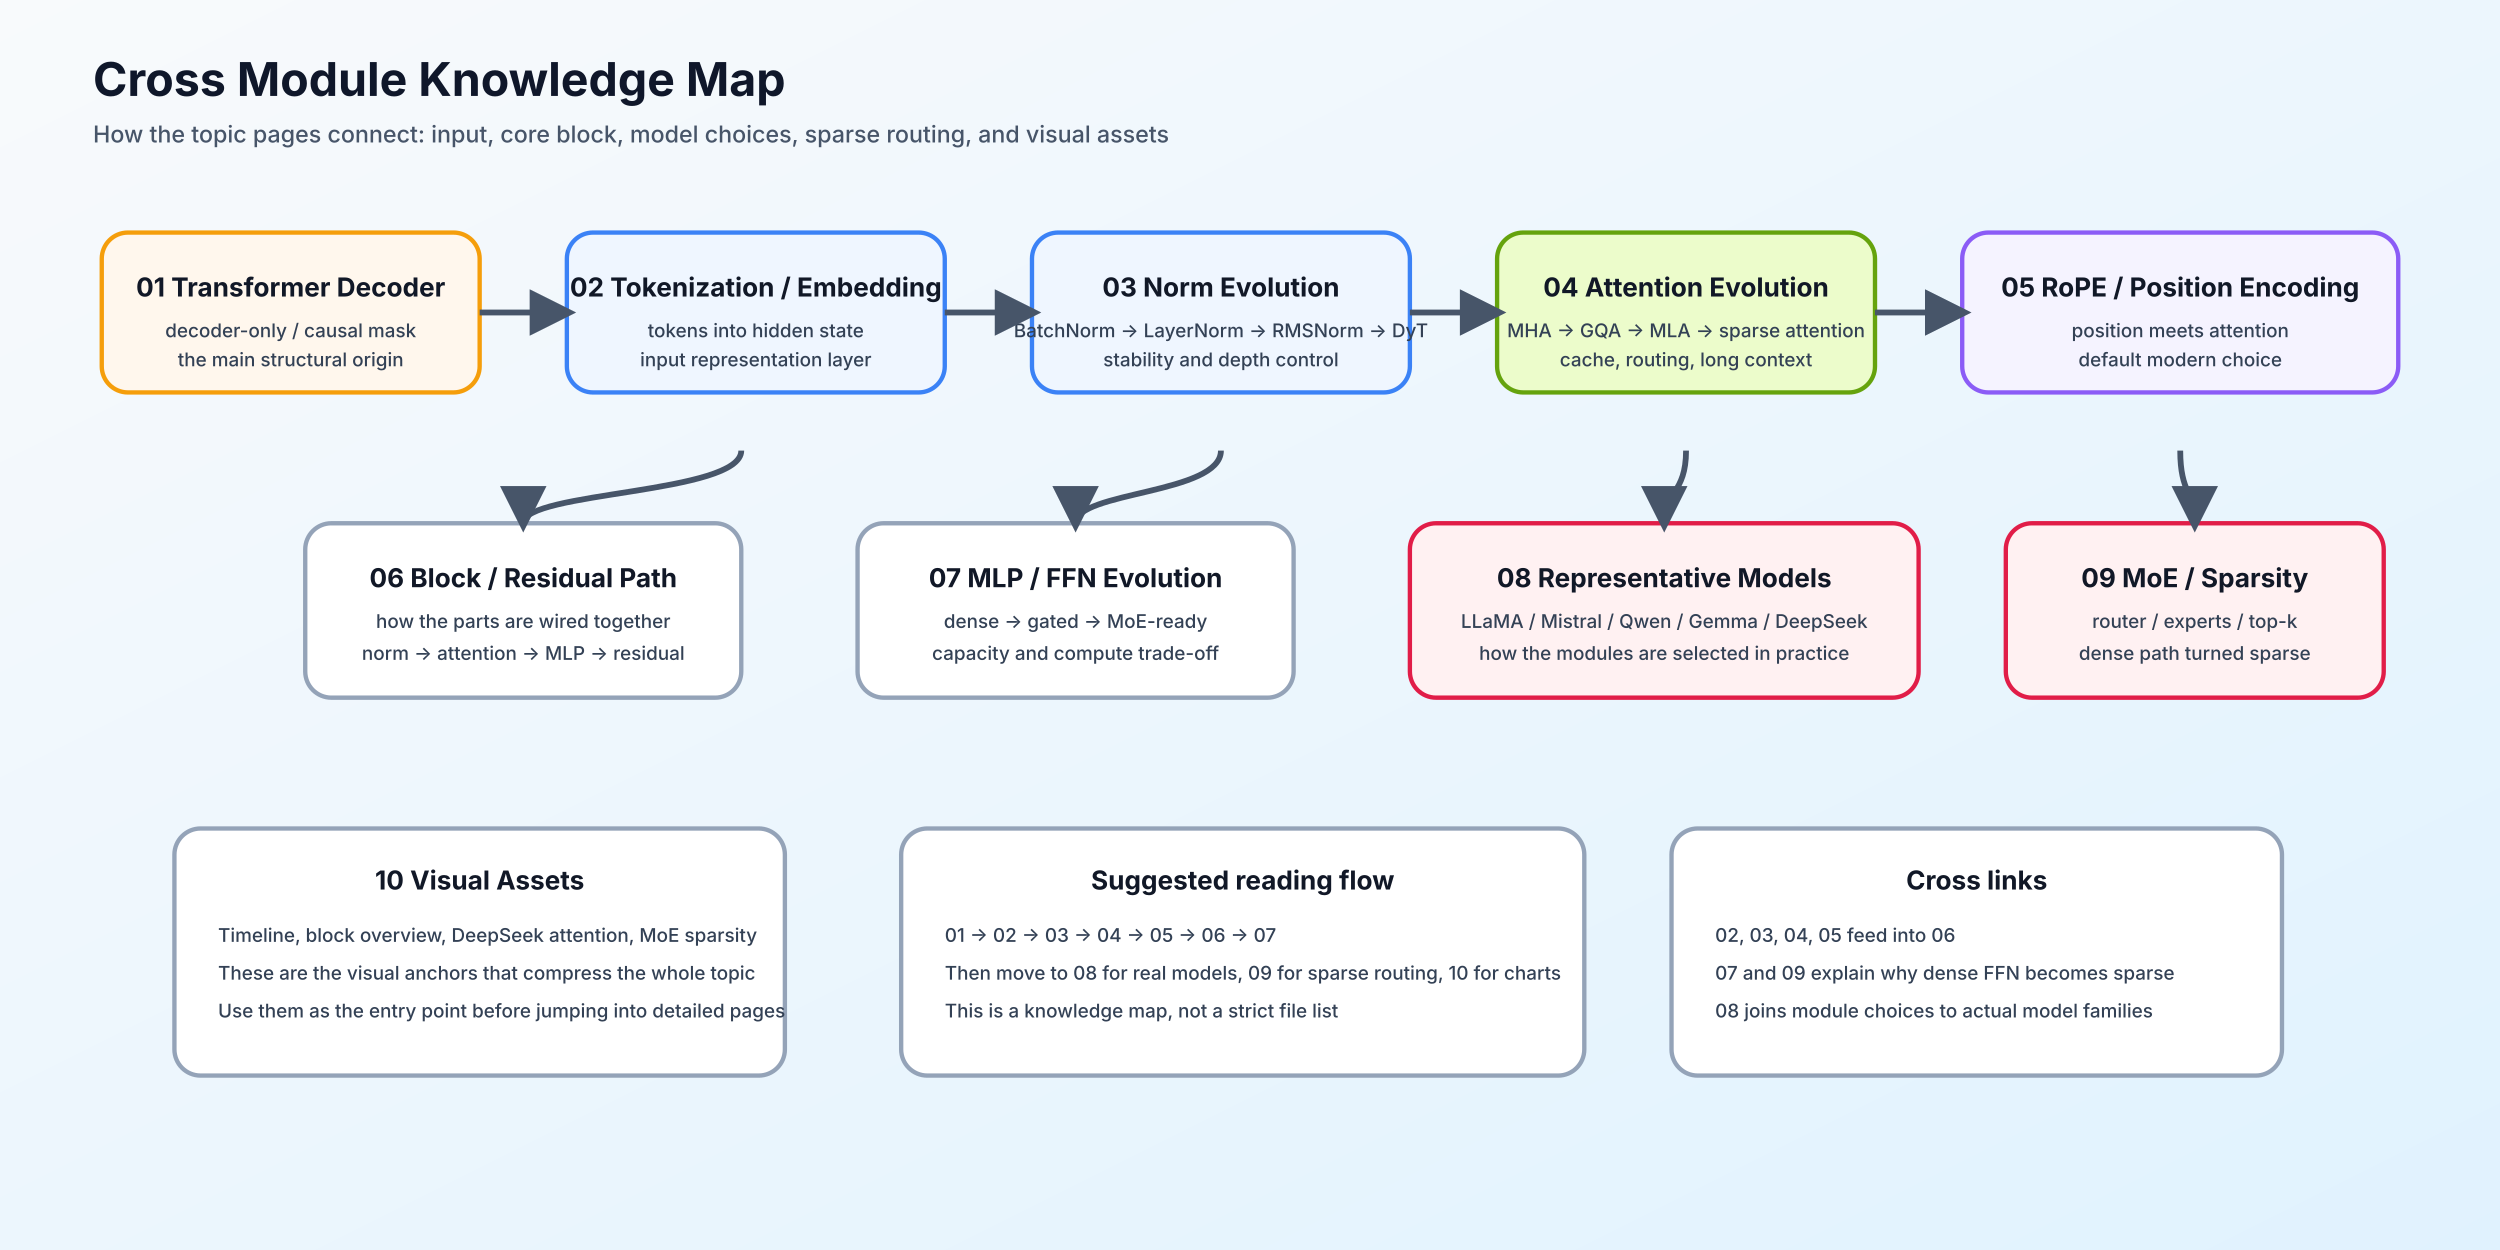
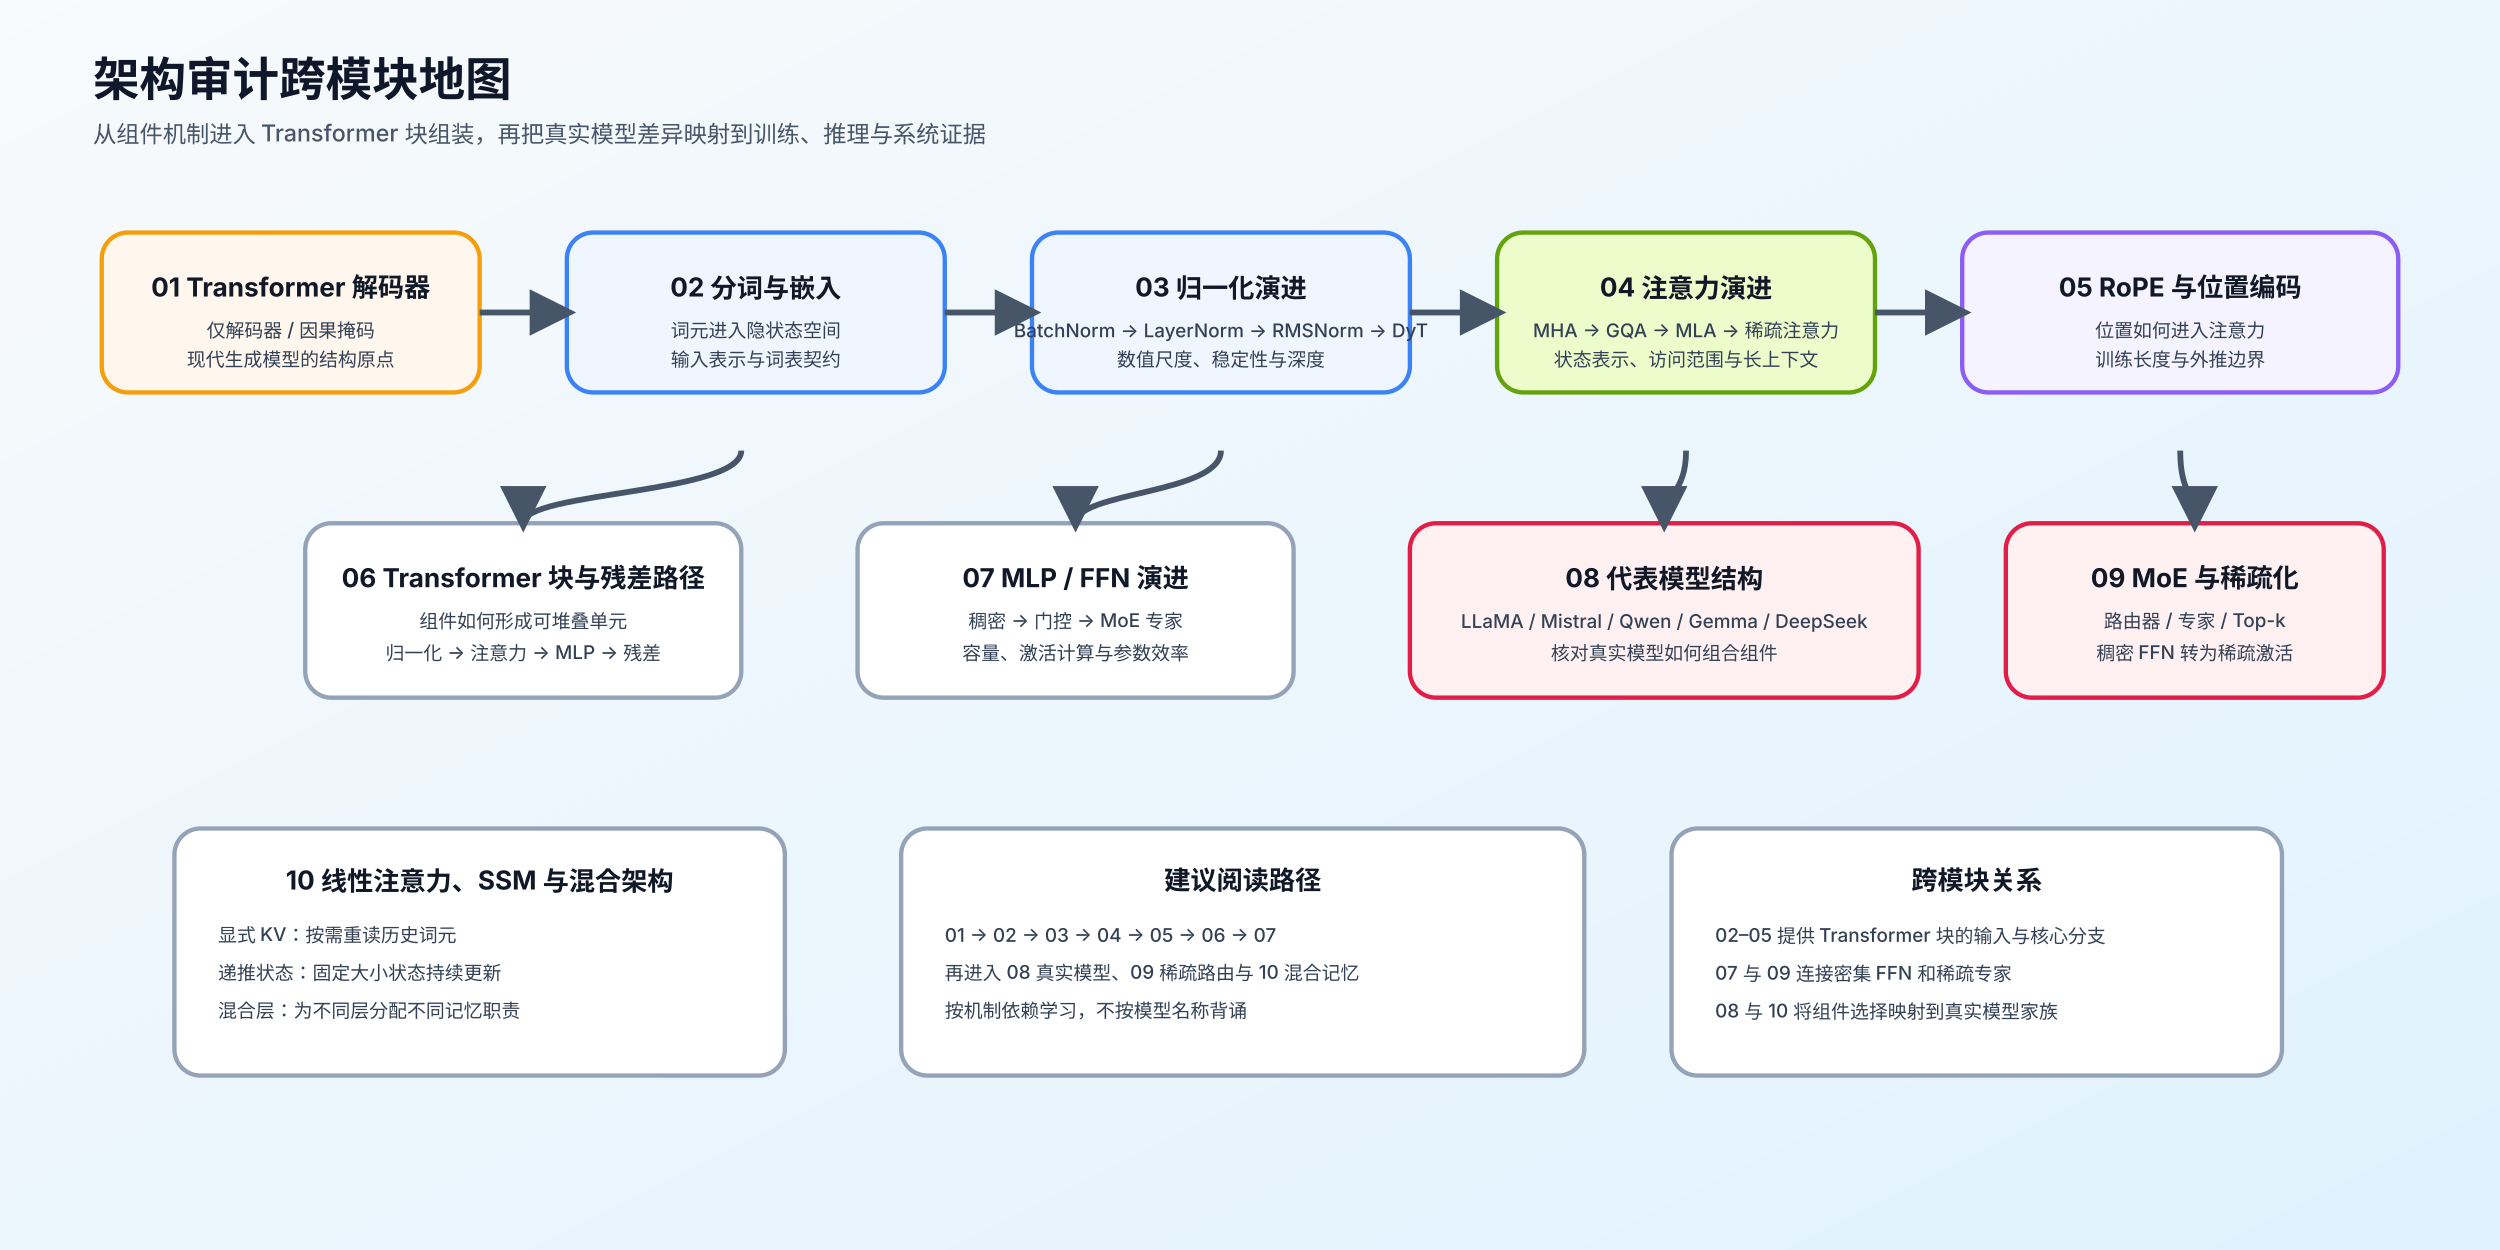
- <svg xmlns="http://www.w3.org/2000/svg" viewBox="0 0 1720 860" role="img" aria-labelledby="title desc">
+ <svg xmlns="http://www.w3.org/2000/svg" width="1720" height="860" viewBox="0 0 1720 860" role="img" aria-labelledby="title desc">
  <defs>
    <linearGradient id="bg" x1="0" x2="1" y1="0" y2="1">
      <stop offset="0%" stop-color="#f8fafc" />
      <stop offset="100%" stop-color="#e0f2fe" />
    </linearGradient>
    <style>
      .title { font: 700 32px "Inter", "Noto Sans SC", sans-serif; fill: #0f172a; }
      .sub { font: 500 16px "Inter", "Noto Sans SC", sans-serif; fill: #475569; }
      .box { fill: #ffffff; stroke-width: 3; rx: 18; ry: 18; }
      .label { font: 700 18px "Inter", "Noto Sans SC", sans-serif; fill: #111827; }
      .small { font: 500 13px "Inter", "Noto Sans SC", sans-serif; fill: #334155; }
      .arrow { stroke: #475569; stroke-width: 4; fill: none; marker-end: url(#arrow); }
      .warm { fill: #fff7ed; stroke: #f59e0b; }
      .blue { fill: #eff6ff; stroke: #3b82f6; }
      .green { fill: #ecfccb; stroke: #65a30d; }
      .purple { fill: #f5f3ff; stroke: #8b5cf6; }
      .rose { fill: #fff1f2; stroke: #e11d48; }
      .neutral { fill: #ffffff; stroke: #94a3b8; }
    </style>
    <marker id="arrow" viewBox="0 0 10 10" refX="8" refY="5" markerWidth="8" markerHeight="8" orient="auto-start-reverse">
      <path d="M 0 0 L 10 5 L 0 10 z" fill="#475569" />
    </marker>
  </defs>
  <rect width="1720" height="860" fill="url(#bg)" />
-   <text x="64" y="66" class="title">Cross Module Knowledge Map</text>
-   <text x="64" y="98" class="sub">How the topic pages connect: input, core block, model choices, sparse routing, and visual assets</text>
+   <text x="64" y="66" class="title">架构审计跨模块地图</text>
+   <text x="64" y="98" class="sub">从组件机制进入 Transformer 块组装，再把真实模型差异映射到训练、推理与系统证据</text>
  <rect x="70" y="160" width="260" height="110" class="box warm" />
-   <text x="200" y="204" text-anchor="middle" class="label">01 Transformer Decoder</text>
-   <text x="200" y="232" text-anchor="middle" class="small">decoder-only / causal mask</text>
-   <text x="200" y="252" text-anchor="middle" class="small">the main structural origin</text>
+   <text x="200" y="204" text-anchor="middle" class="label">01 Transformer 解码器</text>
+   <text x="200" y="232" text-anchor="middle" class="small">仅解码器 / 因果掩码</text>
+   <text x="200" y="252" text-anchor="middle" class="small">现代生成模型的结构原点</text>
  <rect x="390" y="160" width="260" height="110" class="box blue" />
-   <text x="520" y="204" text-anchor="middle" class="label">02 Tokenization / Embedding</text>
-   <text x="520" y="232" text-anchor="middle" class="small">tokens into hidden state</text>
-   <text x="520" y="252" text-anchor="middle" class="small">input representation layer</text>
+   <text x="520" y="204" text-anchor="middle" class="label">02 分词与嵌入</text>
+   <text x="520" y="232" text-anchor="middle" class="small">词元进入隐状态空间</text>
+   <text x="520" y="252" text-anchor="middle" class="small">输入表示与词表契约</text>
  <rect x="710" y="160" width="260" height="110" class="box blue" />
-   <text x="840" y="204" text-anchor="middle" class="label">03 Norm Evolution</text>
-   <text x="840" y="232" text-anchor="middle" class="small">BatchNorm -&gt; LayerNorm -&gt; RMSNorm -&gt; DyT</text>
-   <text x="840" y="252" text-anchor="middle" class="small">stability and depth control</text>
+   <text x="840" y="204" text-anchor="middle" class="label">03 归一化演进</text>
+   <text x="840" y="232" text-anchor="middle" class="small">BatchNorm → LayerNorm → RMSNorm → DyT</text>
+   <text x="840" y="252" text-anchor="middle" class="small">数值尺度、稳定性与深度</text>
  <rect x="1030" y="160" width="260" height="110" class="box green" />
-   <text x="1160" y="204" text-anchor="middle" class="label">04 Attention Evolution</text>
-   <text x="1160" y="232" text-anchor="middle" class="small">MHA -&gt; GQA -&gt; MLA -&gt; sparse attention</text>
-   <text x="1160" y="252" text-anchor="middle" class="small">cache, routing, long context</text>
+   <text x="1160" y="204" text-anchor="middle" class="label">04 注意力演进</text>
+   <text x="1160" y="232" text-anchor="middle" class="small">MHA → GQA → MLA → 稀疏注意力</text>
+   <text x="1160" y="252" text-anchor="middle" class="small">状态表示、访问范围与长上下文</text>
  <rect x="1350" y="160" width="300" height="110" class="box purple" />
-   <text x="1500" y="204" text-anchor="middle" class="label">05 RoPE / Position Encoding</text>
-   <text x="1500" y="232" text-anchor="middle" class="small">position meets attention</text>
-   <text x="1500" y="252" text-anchor="middle" class="small">default modern choice</text>
+   <text x="1500" y="204" text-anchor="middle" class="label">05 RoPE 与位置编码</text>
+   <text x="1500" y="232" text-anchor="middle" class="small">位置如何进入注意力</text>
+   <text x="1500" y="252" text-anchor="middle" class="small">训练长度与外推边界</text>
  <path d="M 330 215 L 390 215" class="arrow" />
  <path d="M 650 215 L 710 215" class="arrow" />
  <path d="M 970 215 L 1030 215" class="arrow" />
  <path d="M 1290 215 L 1350 215" class="arrow" />
  <rect x="210" y="360" width="300" height="120" class="box neutral" />
-   <text x="360" y="404" text-anchor="middle" class="label">06 Block / Residual Path</text>
-   <text x="360" y="432" text-anchor="middle" class="small">how the parts are wired together</text>
-   <text x="360" y="454" text-anchor="middle" class="small">norm -&gt; attention -&gt; MLP -&gt; residual</text>
+   <text x="360" y="404" text-anchor="middle" class="label">06 Transformer 块与残差路径</text>
+   <text x="360" y="432" text-anchor="middle" class="small">组件如何形成可堆叠单元</text>
+   <text x="360" y="454" text-anchor="middle" class="small">归一化 → 注意力 → MLP → 残差</text>
  <rect x="590" y="360" width="300" height="120" class="box neutral" />
-   <text x="740" y="404" text-anchor="middle" class="label">07 MLP / FFN Evolution</text>
-   <text x="740" y="432" text-anchor="middle" class="small">dense -&gt; gated -&gt; MoE-ready</text>
-   <text x="740" y="454" text-anchor="middle" class="small">capacity and compute trade-off</text>
+   <text x="740" y="404" text-anchor="middle" class="label">07 MLP / FFN 演进</text>
+   <text x="740" y="432" text-anchor="middle" class="small">稠密 → 门控 → MoE 专家</text>
+   <text x="740" y="454" text-anchor="middle" class="small">容量、激活计算与参数效率</text>
  <rect x="970" y="360" width="350" height="120" class="box rose" />
-   <text x="1145" y="404" text-anchor="middle" class="label">08 Representative Models</text>
+   <text x="1145" y="404" text-anchor="middle" class="label">08 代表模型结构</text>
  <text x="1145" y="432" text-anchor="middle" class="small">LLaMA / Mistral / Qwen / Gemma / DeepSeek</text>
-   <text x="1145" y="454" text-anchor="middle" class="small">how the modules are selected in practice</text>
+   <text x="1145" y="454" text-anchor="middle" class="small">核对真实模型如何组合组件</text>
  <rect x="1380" y="360" width="260" height="120" class="box rose" />
-   <text x="1510" y="404" text-anchor="middle" class="label">09 MoE / Sparsity</text>
-   <text x="1510" y="432" text-anchor="middle" class="small">router / experts / top-k</text>
-   <text x="1510" y="454" text-anchor="middle" class="small">dense path turned sparse</text>
+   <text x="1510" y="404" text-anchor="middle" class="label">09 MoE 与稀疏化</text>
+   <text x="1510" y="432" text-anchor="middle" class="small">路由器 / 专家 / Top-k</text>
+   <text x="1510" y="454" text-anchor="middle" class="small">稠密 FFN 转为稀疏激活</text>
  <path d="M 510 310 C 510 340 360 338 360 360" class="arrow" />
  <path d="M 840 310 C 840 340 740 338 740 360" class="arrow" />
  <path d="M 1160 310 C 1160 340 1145 338 1145 360" class="arrow" />
  <path d="M 1500 310 C 1500 340 1510 338 1510 360" class="arrow" />
  <rect x="120" y="570" width="420" height="170" class="box neutral" />
-   <text x="330" y="612" text-anchor="middle" class="label">10 Visual Assets</text>
-   <text x="150" y="648" class="small">Timeline, block overview, DeepSeek attention, MoE sparsity</text>
-   <text x="150" y="674" class="small">These are the visual anchors that compress the whole topic</text>
-   <text x="150" y="700" class="small">Use them as the entry point before jumping into detailed pages</text>
+   <text x="330" y="612" text-anchor="middle" class="label">10 线性注意力、SSM 与混合架构</text>
+   <text x="150" y="648" class="small">显式 KV：按需重读历史词元</text>
+   <text x="150" y="674" class="small">递推状态：固定大小状态持续更新</text>
+   <text x="150" y="700" class="small">混合层：为不同层分配不同记忆职责</text>
  <rect x="620" y="570" width="470" height="170" class="box neutral" />
-   <text x="855" y="612" text-anchor="middle" class="label">Suggested reading flow</text>
-   <text x="650" y="648" class="small">01 -&gt; 02 -&gt; 03 -&gt; 04 -&gt; 05 -&gt; 06 -&gt; 07</text>
-   <text x="650" y="674" class="small">Then move to 08 for real models, 09 for sparse routing, 10 for charts</text>
-   <text x="650" y="700" class="small">This is a knowledge map, not a strict file list</text>
+   <text x="855" y="612" text-anchor="middle" class="label">建议阅读路径</text>
+   <text x="650" y="648" class="small">01 → 02 → 03 → 04 → 05 → 06 → 07</text>
+   <text x="650" y="674" class="small">再进入 08 真实模型、09 稀疏路由与 10 混合记忆</text>
+   <text x="650" y="700" class="small">按机制依赖学习，不按模型名称背诵</text>
  <rect x="1150" y="570" width="420" height="170" class="box neutral" />
-   <text x="1360" y="612" text-anchor="middle" class="label">Cross links</text>
-   <text x="1180" y="648" class="small">02, 03, 04, 05 feed into 06</text>
-   <text x="1180" y="674" class="small">07 and 09 explain why dense FFN becomes sparse</text>
-   <text x="1180" y="700" class="small">08 joins module choices to actual model families</text>
+   <text x="1360" y="612" text-anchor="middle" class="label">跨模块关系</text>
+   <text x="1180" y="648" class="small">02–05 提供 Transformer 块的输入与核心分支</text>
+   <text x="1180" y="674" class="small">07 与 09 连接密集 FFN 和稀疏专家</text>
+   <text x="1180" y="700" class="small">08 与 10 将组件选择映射到真实模型家族</text>
</svg>
